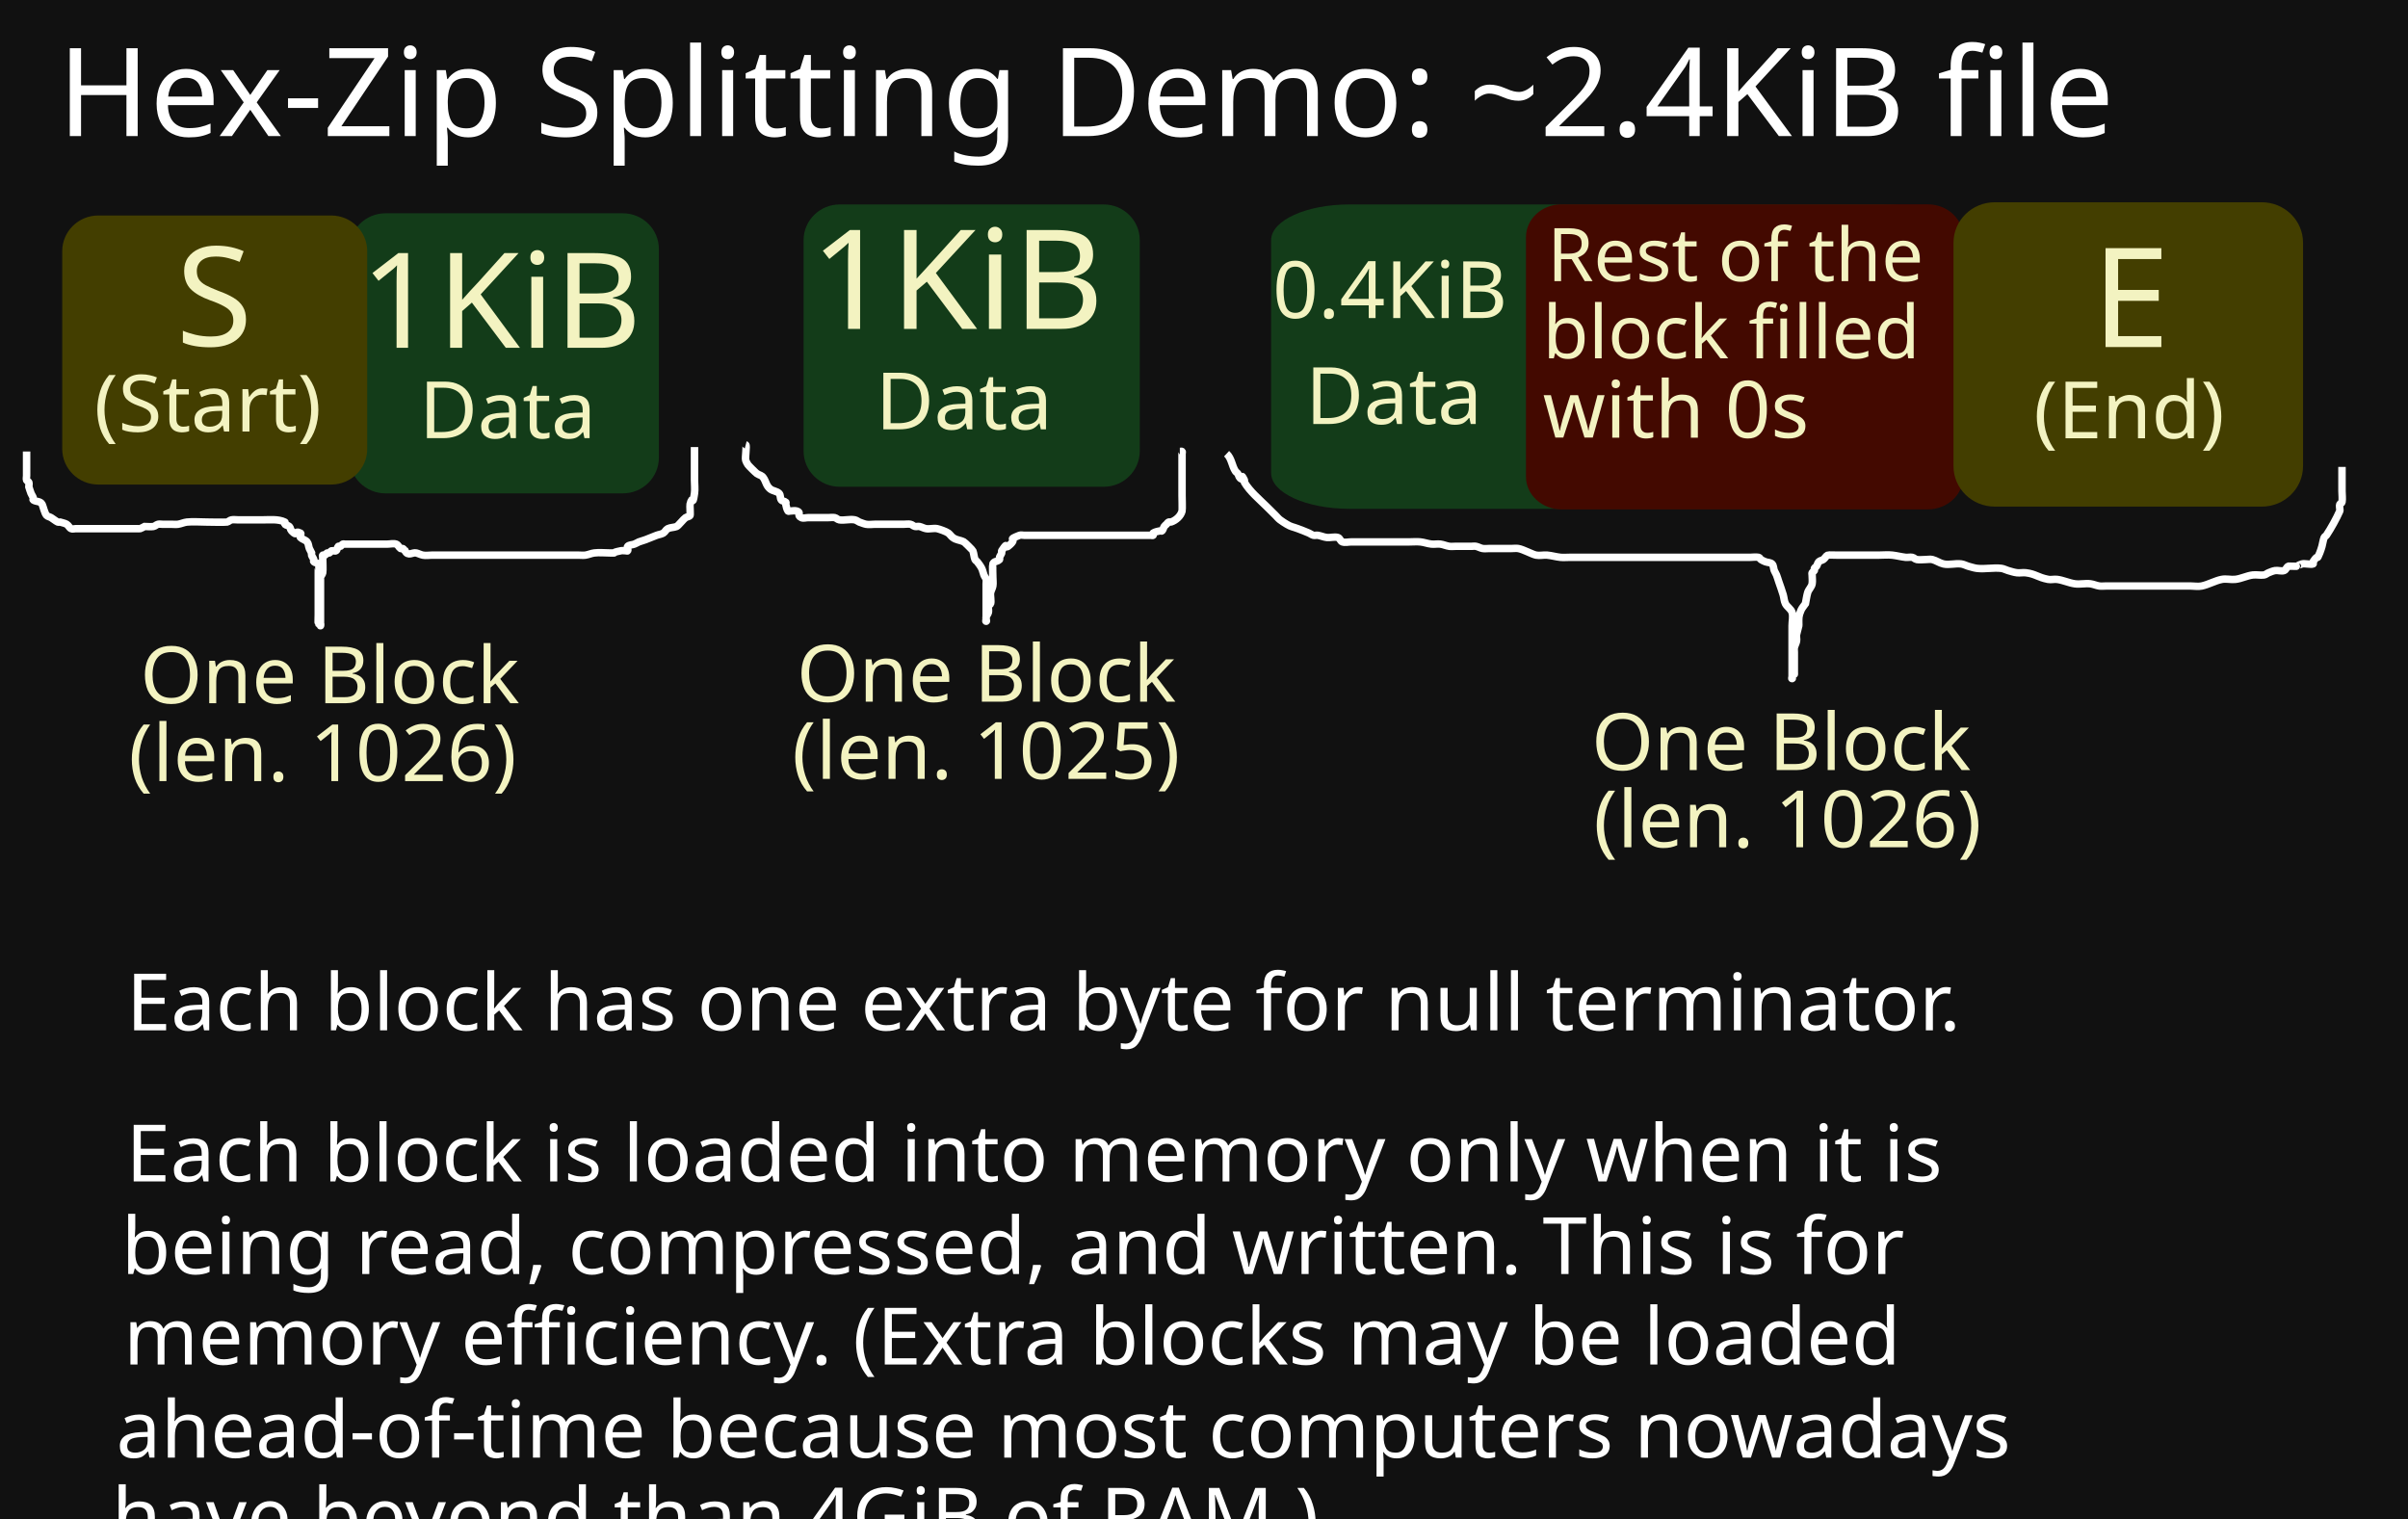
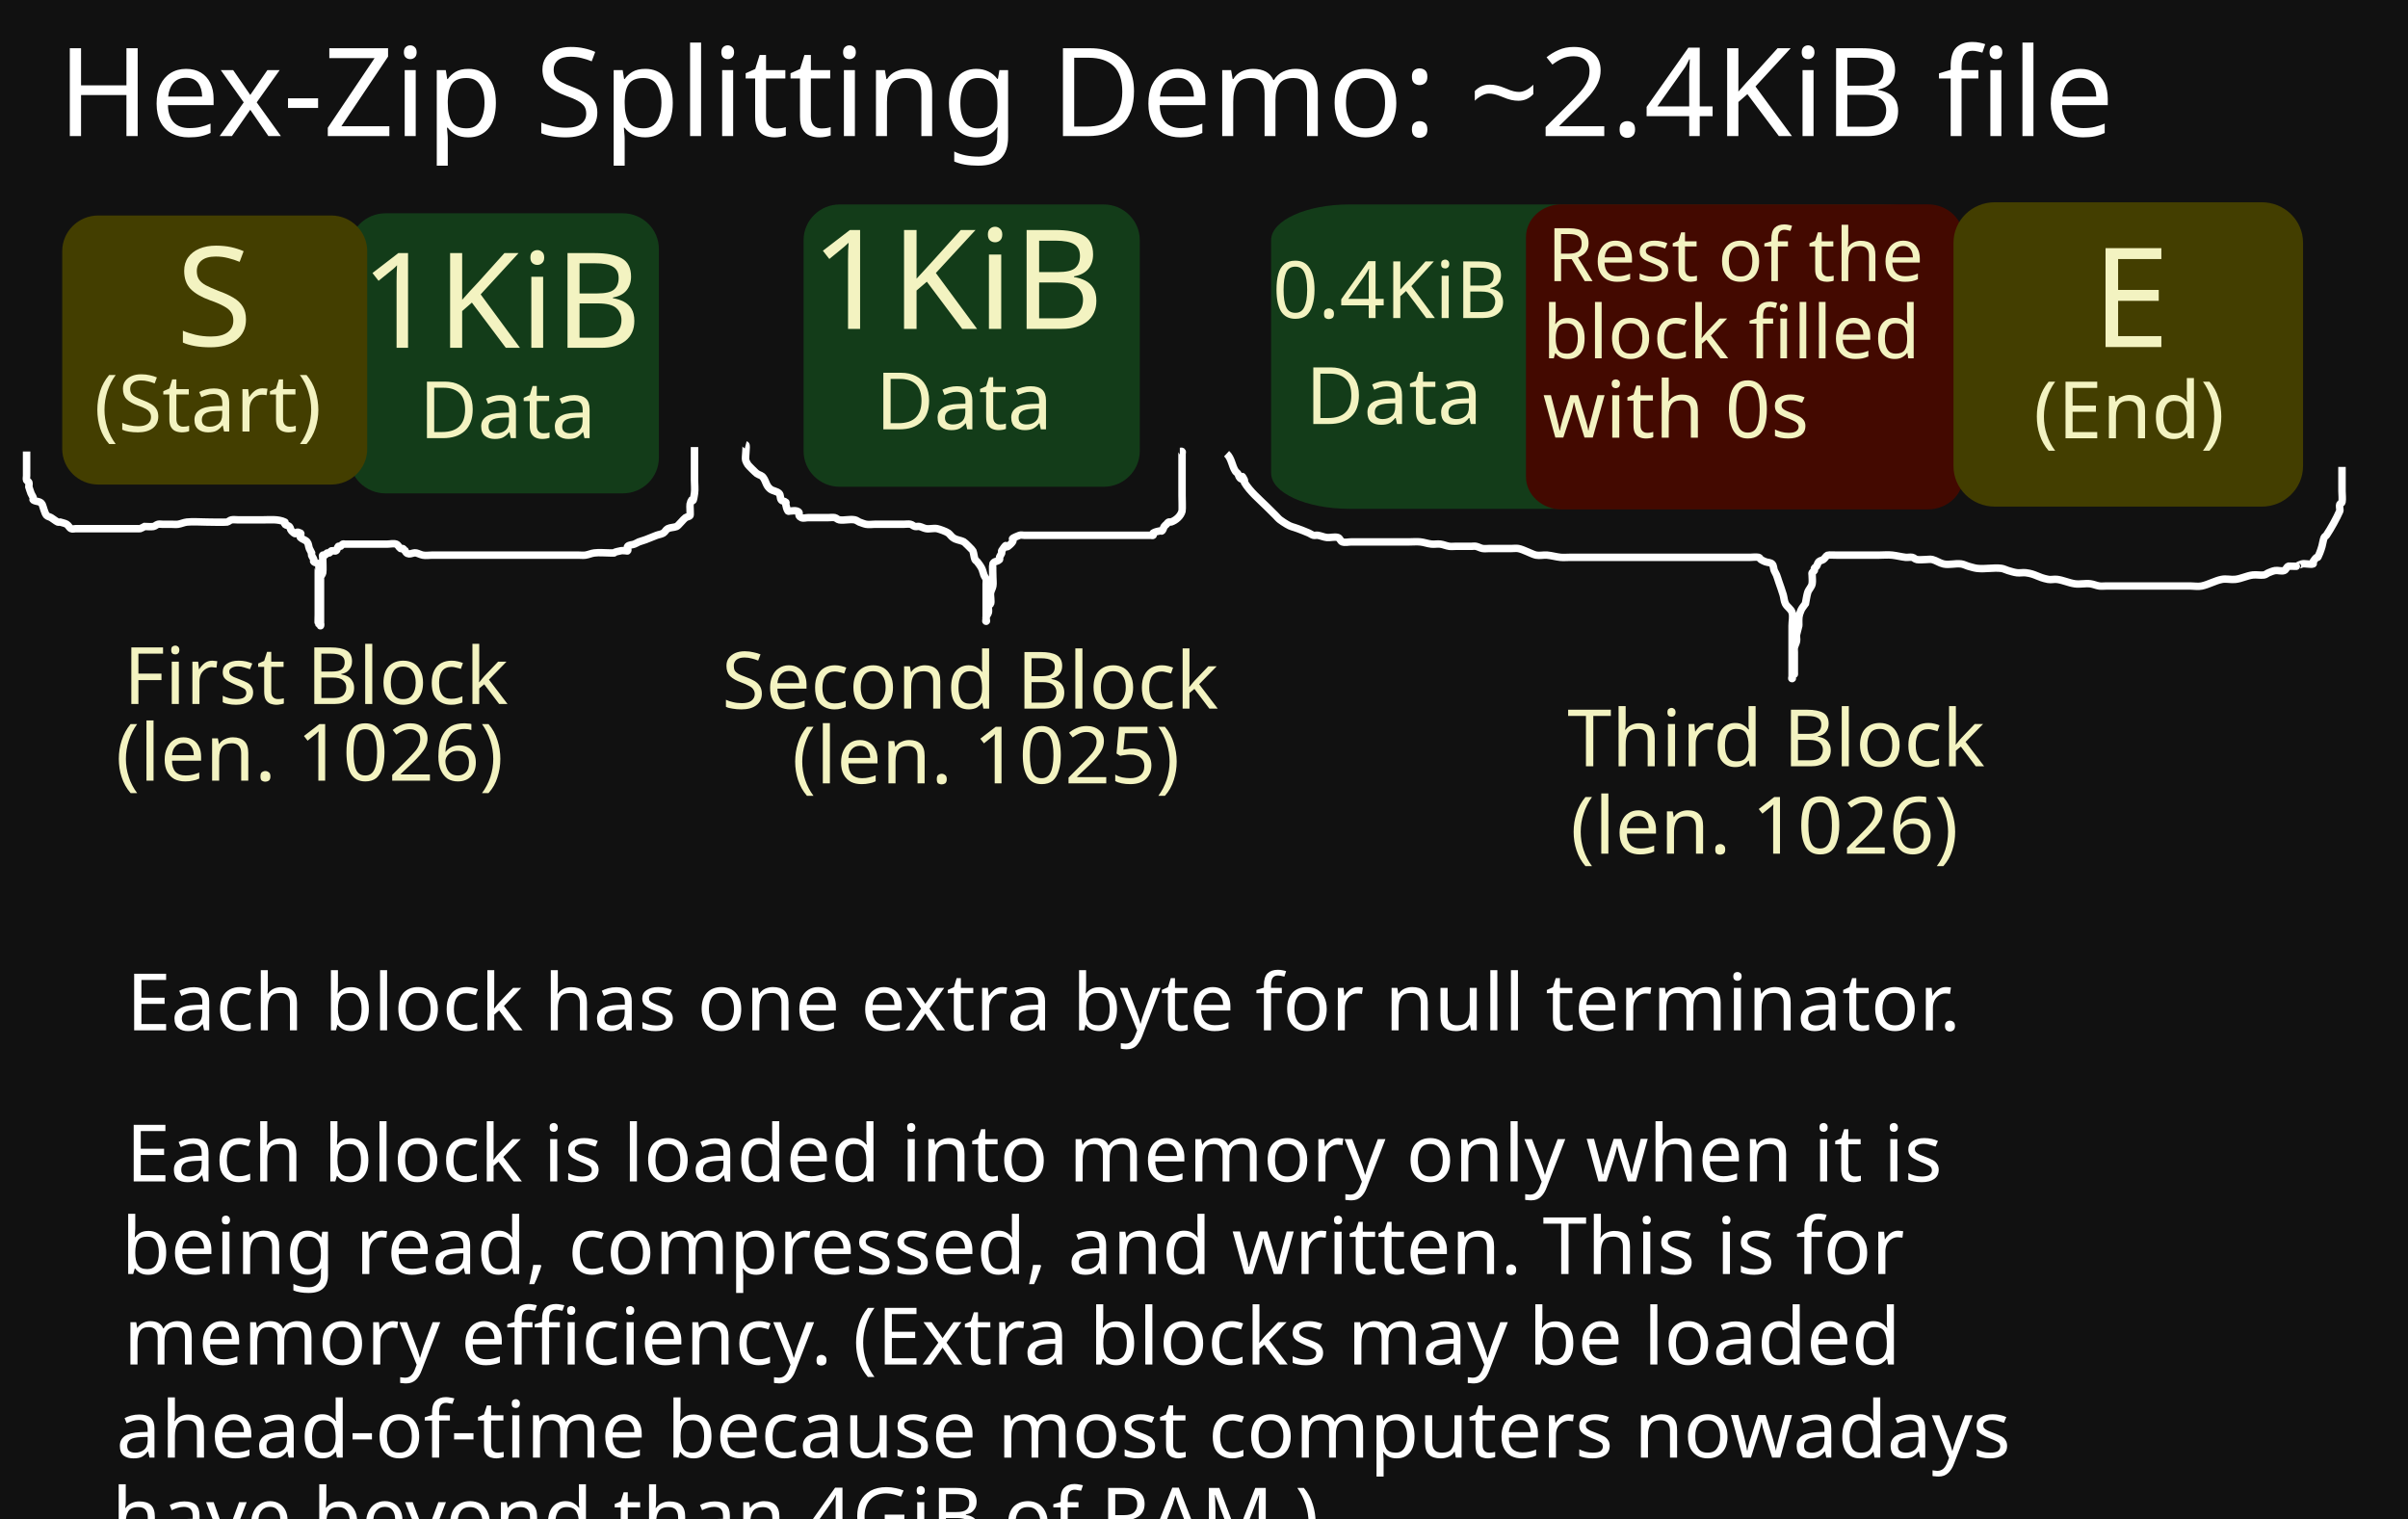
<svg xmlns="http://www.w3.org/2000/svg" xmlns:xlink="http://www.w3.org/1999/xlink" width="144.274mm" height="90.98mm" viewBox="0 0 144.274 90.98" version="1.1" id="svg5">
  <defs id="defs2">
    <linearGradient id="linearGradient944">
      <stop style="stop-color:black;stop-opacity:1;" offset="0" id="stop940" />
      <stop style="stop-color:black;stop-opacity:0;" offset="1" id="stop942" />
    </linearGradient>
    <linearGradient xlink:href="#linearGradient944" id="linearGradient946" x1="104.074" y1="8.477" x2="410.264" y2="8.477" gradientUnits="userSpaceOnUse" />
  </defs>
  <g id="layer1">
    <rect id="rect429" width="169.691" height="119.967" x="-12.964" y="-11.918" style="fill:#111111;fill-opacity:1;stroke-width:0.265" ry="4.495" />
    <text xml:space="preserve" style="font-size:16.589px;line-height:125%;font-family:sans-serif;-inkscape-font-specification:'sans-serif, Normal';letter-spacing:0px;word-spacing:0px;fill:#ffffff;fill-opacity:1;stroke:none;stroke-width:1px;stroke-linecap:butt;stroke-linejoin:miter;stroke-opacity:1;font-weight:normal;font-style:normal;font-stretch:normal;font-variant:normal;font-variant-ligatures:normal;font-variant-caps:normal;font-variant-numeric:normal;font-variant-east-asian:normal" x="102.263" y="13.377" id="text753" transform="matrix(0.4487052,0,0,0.4444877,-42.42494,2.207392)">
      <tspan x="102.263" y="13.377" id="tspan755" style="fill:white;fill-opacity:1;-inkscape-font-specification:'sans-serif, Normal';font-family:sans-serif;font-weight:normal;font-style:normal;font-stretch:normal;font-variant:normal;font-size:16.589px;font-variant-ligatures:normal;font-variant-caps:normal;font-variant-numeric:normal;font-variant-east-asian:normal">Hex-Zip Splitting Demo: ~2.4KiB file</tspan>
    </text>
    <rect style="fill:#133c19;fill-opacity:1;stroke:none;stroke-width:0.064;stroke-linecap:square;stroke-linejoin:round" id="rect1000" width="41.322" height="37.754" x="12.188" y="29.728" transform="matrix(0.4487052,0,0,0.4444877,15.46629,-0.4353314)" ry="4.817" />
    <rect style="fill:#133c19;fill-opacity:1;stroke:none;stroke-width:0.064;stroke-linecap:square;stroke-linejoin:round" id="rect1002" width="44.889" height="38.052" x="54.996" y="30.917" transform="matrix(0.4487052,0,0,0.4444877,23.46969,-1.492421)" ry="4.817" />
    <rect style="fill:#133c19;fill-opacity:1;stroke:none;stroke-width:0.064;stroke-linecap:square;stroke-linejoin:round" id="rect1004" width="42.511" height="41.024" x="104.939" y="27.052" transform="matrix(0.9727176,0,0,0.4444877,-25.91724,0.2253495)" ry="4.817" />
    <text xml:space="preserve" style="font-size:17.877px;line-height:125%;font-family:sans-serif;-inkscape-font-specification:'sans-serif, Normal';letter-spacing:0px;word-spacing:0px;fill:#f3f3c1;fill-opacity:1;stroke:none;stroke-width:1px;stroke-linecap:butt;stroke-linejoin:miter;stroke-opacity:1;font-weight:normal;font-style:normal;font-stretch:normal;font-variant:normal;font-variant-ligatures:normal;font-variant-caps:normal;font-variant-numeric:normal;font-variant-east-asian:normal" x="18.431" y="46.673" id="text1023" transform="matrix(0.4487052,0,0,0.4444877,13.33206,0.09321333)">
      <tspan id="tspan1021" x="18.431" y="46.673">1KiB</tspan>
    </text>
    <text xml:space="preserve" style="font-size:18.667px;line-height:125%;font-family:sans-serif;-inkscape-font-specification:'sans-serif, Normal';letter-spacing:0px;word-spacing:0px;fill:#f3f3c1;fill-opacity:1;stroke:none;stroke-width:1px;stroke-linecap:butt;stroke-linejoin:miter;stroke-opacity:1" x="18.431" y="46.673" id="text1023-3" transform="matrix(0.4487052,0,0,0.4444877,40.29029,-1.040937)">
      <tspan id="tspan1021-6" x="18.431" y="46.673">1KiB</tspan>
    </text>
    <text xml:space="preserve" style="font-size:8.336px;line-height:125%;font-family:sans-serif;-inkscape-font-specification:'sans-serif, Normal';letter-spacing:0px;word-spacing:0px;fill:#f3f3c1;fill-opacity:1;stroke:none;stroke-width:0.447px;stroke-linecap:butt;stroke-linejoin:miter;stroke-opacity:1" x="75.888" y="19.144" id="text1023-1" transform="scale(1.004733,0.9952893)">
      <tspan x="75.888" y="19.144" style="font-style:normal;font-variant:normal;font-weight:normal;font-stretch:normal;font-size:4.764px;font-family:sans-serif;-inkscape-font-specification:'sans-serif, Normal';font-variant-ligatures:normal;font-variant-caps:normal;font-variant-numeric:normal;font-variant-east-asian:normal;stroke-width:0.447px" id="tspan1746">0.4KiB</tspan>
    </text>
    <text xml:space="preserve" style="font-size:18.667px;line-height:125%;font-family:sans-serif;-inkscape-font-specification:'sans-serif, Normal';letter-spacing:0px;word-spacing:0px;fill:#f3f3c1;fill-opacity:1;stroke:none;stroke-width:1px;stroke-linecap:butt;stroke-linejoin:miter;stroke-opacity:1" x="18.431" y="46.673" id="text1023-1-42" transform="matrix(0.4487052,0,0,0.4444877,16.8485,5.506976)">
      <tspan x="18.431" y="46.673" style="font-style:normal;font-variant:normal;font-weight:normal;font-stretch:normal;font-size:10.667px;font-family:sans-serif;-inkscape-font-specification:'sans-serif, Normal';font-variant-ligatures:normal;font-variant-caps:normal;font-variant-numeric:normal;font-variant-east-asian:normal" id="tspan1140-6">Data</tspan>
    </text>
    <rect style="fill:#430900;fill-opacity:1;stroke:none;stroke-width:0.068;stroke-linecap:square;stroke-linejoin:round;stroke-dasharray:none;paint-order:stroke fill markers" id="rect1196" width="59.158" height="44.889" x="138.829" y="26.458" transform="matrix(0.4428242,0,0,0.40719,29.95118,1.468419)" ry="4.817" />
    <text xml:space="preserve" style="font-size:9.977px;line-height:125%;font-family:sans-serif;-inkscape-font-specification:'sans-serif, Normal';letter-spacing:0px;word-spacing:0px;fill:#f3f3c1;fill-opacity:1;stroke:none;stroke-width:1px;stroke-linecap:butt;stroke-linejoin:miter;stroke-opacity:1;font-weight:normal;font-style:normal;font-stretch:normal;font-variant:normal;font-variant-ligatures:normal;font-variant-caps:normal;font-variant-numeric:normal;font-variant-east-asian:normal" x="18.431" y="46.673" id="text1023-1-9" transform="matrix(0.4487052,0,0,0.4444877,84.42768,-3.90314)">
      <tspan x="18.431" y="46.673" style="font-style:normal;font-variant:normal;font-weight:normal;font-stretch:normal;font-size:9.977px;font-family:sans-serif;-inkscape-font-specification:'sans-serif, Normal';font-variant-ligatures:normal;font-variant-caps:normal;font-variant-numeric:normal;font-variant-east-asian:normal" id="tspan1269">Rest of the</tspan>
    </text>
    <text xml:space="preserve" style="font-size:9.977px;line-height:125%;font-family:sans-serif;-inkscape-font-specification:'sans-serif, Normal';letter-spacing:0px;word-spacing:0px;fill:#f3f3c1;fill-opacity:1;stroke:none;stroke-width:1px;stroke-linecap:butt;stroke-linejoin:miter;stroke-opacity:1;font-weight:normal;font-style:normal;font-stretch:normal;font-variant:normal;font-variant-ligatures:normal;font-variant-caps:normal;font-variant-numeric:normal;font-variant-east-asian:normal" x="18.431" y="46.673" id="text1023-1-8" transform="matrix(0.4487052,0,0,0.4444877,84.1609,0.7216264)">
      <tspan x="18.431" y="46.673" style="font-style:normal;font-variant:normal;font-weight:normal;font-stretch:normal;font-size:9.977px;font-family:sans-serif;-inkscape-font-specification:'sans-serif, Normal';font-variant-ligatures:normal;font-variant-caps:normal;font-variant-numeric:normal;font-variant-east-asian:normal" id="tspan1140-1">block filled</tspan>
    </text>
    <text xml:space="preserve" style="font-size:18.667px;line-height:125%;font-family:sans-serif;-inkscape-font-specification:'sans-serif, Normal';letter-spacing:0px;word-spacing:0px;fill:#f3f3c1;fill-opacity:1;stroke:none;stroke-width:1px;stroke-linecap:butt;stroke-linejoin:miter;stroke-opacity:1" x="18.431" y="46.673" id="text1023-1-4" transform="matrix(0.4487052,0,0,0.4444877,84.1609,5.478529)">
      <tspan x="18.431" y="46.673" style="font-style:normal;font-variant:normal;font-weight:normal;font-stretch:normal;font-size:10.667px;font-family:sans-serif;-inkscape-font-specification:'sans-serif, Normal';font-variant-ligatures:normal;font-variant-caps:normal;font-variant-numeric:normal;font-variant-east-asian:normal" id="tspan1140-13">with 0s</tspan>
    </text>
    <rect style="fill:#433e00;fill-opacity:1;stroke:none;stroke-width:0.064;stroke-linecap:square;stroke-linejoin:round;stroke-dasharray:none;paint-order:stroke fill markers" id="rect1387" width="40.727" height="36.268" x="9.81" y="32.106" transform="matrix(0.4487052,0,0,0.4444877,-0.6738892,-1.360285)" ry="4.817" />
    <rect style="fill:#433e00;fill-opacity:1;stroke:none;stroke-width:0.064;stroke-linecap:square;stroke-linejoin:round;stroke-dasharray:none;paint-order:stroke fill markers" id="rect1387-9" width="40.727" height="36.268" x="9.81" y="32.106" transform="matrix(0.5142096,0,0,0.5027812,111.9983,-4.024669)" ry="4.817" />
    <text xml:space="preserve" style="font-size:18.667px;line-height:125%;font-family:sans-serif;-inkscape-font-specification:'sans-serif, Normal';letter-spacing:0px;word-spacing:0px;fill:none;stroke:black;stroke-width:1px;stroke-linecap:butt;stroke-linejoin:miter;stroke-opacity:1" x="24.971" y="42.808" id="text1569" transform="scale(0.2645833)">
      <tspan id="tspan1567" x="24.971" y="42.808" />
    </text>
    <text xml:space="preserve" style="font-size:18.667px;line-height:125%;font-family:sans-serif;-inkscape-font-specification:'sans-serif, Normal';letter-spacing:0px;word-spacing:0px;fill:#f3f3c1;fill-opacity:1;stroke:none;stroke-width:1px;stroke-linecap:butt;stroke-linejoin:miter;stroke-opacity:1" x="18.431" y="46.673" id="text1023-3-5" transform="matrix(0.4487052,0,0,0.4444877,2.260791,-0.02056683)">
      <tspan id="tspan1021-6-0" x="18.431" y="46.673">S</tspan>
    </text>
    <text xml:space="preserve" style="font-size:18.667px;line-height:125%;font-family:sans-serif;-inkscape-font-specification:'sans-serif, Normal';letter-spacing:0px;word-spacing:0px;fill:#f3f3c1;fill-opacity:1;stroke:none;stroke-width:1px;stroke-linecap:butt;stroke-linejoin:miter;stroke-opacity:1" x="18.431" y="46.673" id="text1023-1-6" transform="matrix(0.4487052,0,0,0.4444877,-2.626431,5.110568)">
      <tspan x="18.431" y="46.673" style="font-style:normal;font-variant:normal;font-weight:normal;font-stretch:normal;font-size:10.667px;font-family:sans-serif;-inkscape-font-specification:'sans-serif, Normal';font-variant-ligatures:normal;font-variant-caps:normal;font-variant-numeric:normal;font-variant-east-asian:normal" id="tspan1140-0">(Start)</tspan>
    </text>
-     <text xml:space="preserve" style="font-size:18.667px;line-height:125%;font-family:sans-serif;-inkscape-font-specification:'sans-serif, Normal';letter-spacing:0px;word-spacing:0px;fill:#f3f3c1;fill-opacity:1;stroke:none;stroke-width:1px;stroke-linecap:butt;stroke-linejoin:miter;stroke-opacity:1" x="18.431" y="46.673" id="text1023-1-6-9" transform="matrix(0.4487052,0,0,0.4444877,0.1209625,21.38754)">
-       <tspan x="18.431" y="46.673" style="font-style:normal;font-variant:normal;font-weight:normal;font-stretch:normal;font-size:10.667px;font-family:sans-serif;-inkscape-font-specification:'sans-serif, Normal';font-variant-ligatures:normal;font-variant-caps:normal;font-variant-numeric:normal;font-variant-east-asian:normal" id="tspan2875">One Block</tspan>
+     <text xml:space="preserve" style="font-size:8.336px;line-height:125%;font-family:sans-serif;-inkscape-font-specification:'sans-serif, Normal';letter-spacing:0px;word-spacing:0px;fill:#f3f3c1;fill-opacity:1;stroke:none;stroke-width:0.447px;stroke-linecap:butt;stroke-linejoin:miter;stroke-opacity:1" x="7.365" y="42.379" id="text1023-1-6-9" transform="scale(1.004733,0.9952893)">
+       <tspan x="7.365" y="42.379" style="font-style:normal;font-variant:normal;font-weight:normal;font-stretch:normal;font-size:4.764px;font-family:sans-serif;-inkscape-font-specification:'sans-serif, Normal';font-variant-ligatures:normal;font-variant-caps:normal;font-variant-numeric:normal;font-variant-east-asian:normal;stroke-width:0.447px" id="tspan2875">First Block</tspan>
    </text>
-     <text xml:space="preserve" style="font-size:18.667px;line-height:125%;font-family:sans-serif;-inkscape-font-specification:'sans-serif, Normal';letter-spacing:0px;word-spacing:0px;fill:#f3f3c1;fill-opacity:1;stroke:none;stroke-width:1px;stroke-linecap:butt;stroke-linejoin:miter;stroke-opacity:1" x="18.431" y="46.673" id="text1023-1-6-9-1" transform="matrix(0.4487052,0,0,0.4444877,39.45635,21.29519)">
-       <tspan x="18.431" y="46.673" style="font-style:normal;font-variant:normal;font-weight:normal;font-stretch:normal;font-size:10.667px;font-family:sans-serif;-inkscape-font-specification:'sans-serif, Normal';font-variant-ligatures:normal;font-variant-caps:normal;font-variant-numeric:normal;font-variant-east-asian:normal" id="tspan2875-4">One Block</tspan>
+     <text xml:space="preserve" style="font-size:8.336px;line-height:125%;font-family:sans-serif;-inkscape-font-specification:'sans-serif, Normal';letter-spacing:0px;word-spacing:0px;fill:#f3f3c1;fill-opacity:1;stroke:none;stroke-width:0.447px;stroke-linecap:butt;stroke-linejoin:miter;stroke-opacity:1" x="43.04" y="42.657" id="text1023-1-6-9-1" transform="scale(1.004733,0.9952893)">
+       <tspan x="43.04" y="42.657" style="font-style:normal;font-variant:normal;font-weight:normal;font-stretch:normal;font-size:4.764px;font-family:sans-serif;-inkscape-font-specification:'sans-serif, Normal';font-variant-ligatures:normal;font-variant-caps:normal;font-variant-numeric:normal;font-variant-east-asian:normal;stroke-width:0.447px" id="tspan2875-4">Second Block</tspan>
    </text>
-     <text xml:space="preserve" style="font-size:18.667px;line-height:125%;font-family:sans-serif;-inkscape-font-specification:'sans-serif, Normal';letter-spacing:0px;word-spacing:0px;fill:#f3f3c1;fill-opacity:1;stroke:none;stroke-width:1px;stroke-linecap:butt;stroke-linejoin:miter;stroke-opacity:1" x="18.431" y="46.673" id="text1023-1-6-9-4" transform="matrix(0.4487052,0,0,0.4444877,87.07656,25.39141)">
-       <tspan x="18.431" y="46.673" style="font-style:normal;font-variant:normal;font-weight:normal;font-stretch:normal;font-size:10.667px;font-family:sans-serif;-inkscape-font-specification:'sans-serif, Normal';font-variant-ligatures:normal;font-variant-caps:normal;font-variant-numeric:normal;font-variant-east-asian:normal" id="tspan2875-9">One Block</tspan>
+     <text xml:space="preserve" style="font-size:8.336px;line-height:125%;font-family:sans-serif;-inkscape-font-specification:'sans-serif, Normal';letter-spacing:0px;word-spacing:0px;fill:#f3f3c1;fill-opacity:1;stroke:none;stroke-width:0.447px;stroke-linecap:butt;stroke-linejoin:miter;stroke-opacity:1" x="93.465" y="46.129" id="text1023-1-6-9-4" transform="scale(1.004733,0.9952893)">
+       <tspan x="93.465" y="46.129" style="font-style:normal;font-variant:normal;font-weight:normal;font-stretch:normal;font-size:4.764px;font-family:sans-serif;-inkscape-font-specification:'sans-serif, Normal';font-variant-ligatures:normal;font-variant-caps:normal;font-variant-numeric:normal;font-variant-east-asian:normal;stroke-width:0.447px" id="tspan2875-9">Third Block</tspan>
    </text>
    <text xml:space="preserve" style="font-size:8.336px;line-height:125%;font-family:sans-serif;-inkscape-font-specification:'sans-serif, Normal';letter-spacing:0px;word-spacing:0px;fill:#f3f3c1;fill-opacity:1;stroke:none;stroke-width:0.447px;stroke-linecap:butt;stroke-linejoin:miter;stroke-opacity:1" x="124.745" y="20.893" id="text1023-3-5-5" transform="scale(1.004733,0.9952893)">
      <tspan id="tspan1021-6-0-1" x="124.745" y="20.893" style="stroke-width:0.447px">E</tspan>
    </text>
    <text xml:space="preserve" style="font-size:8.336px;line-height:125%;font-family:sans-serif;-inkscape-font-specification:'sans-serif, Normal';letter-spacing:0px;word-spacing:0px;fill:#f3f3c1;fill-opacity:1;stroke:none;stroke-width:0.447px;stroke-linecap:butt;stroke-linejoin:miter;stroke-opacity:1" x="121.273" y="26.383" id="text1023-1-6-3" transform="scale(1.004733,0.9952893)">
      <tspan x="121.273" y="26.383" style="font-style:normal;font-variant:normal;font-weight:normal;font-stretch:normal;font-size:4.764px;font-family:sans-serif;-inkscape-font-specification:'sans-serif, Normal';font-variant-ligatures:normal;font-variant-caps:normal;font-variant-numeric:normal;font-variant-east-asian:normal;stroke-width:0.447px" id="tspan1140-0-5">(End)</tspan>
    </text>
    <text xml:space="preserve" style="font-size:18.667px;line-height:125%;font-family:sans-serif;-inkscape-font-specification:'sans-serif, Normal';letter-spacing:0px;word-spacing:0px;fill:#f3f3c1;fill-opacity:1;stroke:none;stroke-width:1px;stroke-linecap:butt;stroke-linejoin:miter;stroke-opacity:1" x="18.431" y="46.673" id="text1023-1-2" transform="matrix(0.4487052,0,0,0.4444877,44.19344,4.978431)">
      <tspan x="18.431" y="46.673" style="font-style:normal;font-variant:normal;font-weight:normal;font-stretch:normal;font-size:10.667px;font-family:sans-serif;-inkscape-font-specification:'sans-serif, Normal';font-variant-ligatures:normal;font-variant-caps:normal;font-variant-numeric:normal;font-variant-east-asian:normal" id="tspan1140-4">Data</tspan>
    </text>
    <text xml:space="preserve" style="font-size:8.336px;line-height:125%;font-family:sans-serif;-inkscape-font-specification:'sans-serif, Normal';letter-spacing:0px;word-spacing:0px;fill:#f3f3c1;fill-opacity:1;stroke:none;stroke-width:0.447px;stroke-linecap:butt;stroke-linejoin:miter;stroke-opacity:1" x="77.846" y="25.521" id="text1023-1-0" transform="scale(1.004733,0.9952893)">
      <tspan x="77.846" y="25.521" style="font-style:normal;font-variant:normal;font-weight:normal;font-stretch:normal;font-size:4.764px;font-family:sans-serif;-inkscape-font-specification:'sans-serif, Normal';font-variant-ligatures:normal;font-variant-caps:normal;font-variant-numeric:normal;font-variant-east-asian:normal;stroke-width:0.447px" id="tspan1140">Data</tspan>
    </text>
    <path style="fill:none;stroke:white;stroke-width:1px;stroke-linecap:butt;stroke-linejoin:miter;stroke-opacity:1" d="m 2.675,61.834 c 9e-16,1.09 0,2.18 0,3.27 c 0,0.198 -0.063,0.407 0,0.595 c 0.044,0.133 0.253,0.164 0.297,0.297 c 0.063,0.188 0,0.396 0,0.595 c 0.099,0.297 0.181,0.601 0.297,0.892 c 0.082,0.206 0.227,0.384 0.297,0.595 c 0.031,0.094 -0.082,0.242 0,0.297 c 0.411,0.274 0.945,0.106 1.189,0.595 c 0.116,0.232 0.335,1.227 0.595,1.486 c 0.157,0.157 0.405,0.183 0.595,0.297 c 0.306,0.184 0.572,0.435 0.892,0.595 c 0.089,0.044 0.198,0 0.297,0 c 0.297,0.099 0.623,0.136 0.892,0.297 c 0.24,0.144 0.344,0.469 0.595,0.595 c 0.177,0.089 0.396,0 0.595,0 c 0.793,0 1.585,0 2.378,0 c 1.387,0 2.775,0 4.162,0 c 0.595,0 1.189,0 1.784,0 c 0.099,0 0.203,0.031 0.297,0 c 0.21,-0.07 0.396,-0.198 0.595,-0.297 c 0.396,0 0.798,0.065 1.189,0 c 0.219,-0.036 0.38,-0.244 0.595,-0.297 c 0.192,-0.048 0.396,0 0.595,0 c 0.396,0 0.793,0 1.189,0 c 0.297,0 0.598,0.042 0.892,0 c 0.404,-0.058 0.783,-0.252 1.189,-0.297 c 0.777,-0.086 1.845,0 2.675,0 c 0.202,0 2.426,0.05 2.675,0 c 0.217,-0.043 0.377,-0.254 0.595,-0.297 c 0.292,-0.058 0.595,0 0.892,0 c 0.297,0 0.595,0 0.892,0 c 0.793,0 1.585,0 2.378,0 c 0.944,0 2.1,-0.139 2.973,0.297 c 0.089,0.044 -0.07,0.227 0,0.297 c 0.157,0.157 0.438,0.141 0.595,0.297 c 0.157,0.157 0.141,0.438 0.297,0.595 c 0.912,0.912 0.247,-0.174 1.189,0.297 c 0.177,0.089 -0.14,0.454 0,0.595 c 0.253,0.253 0.669,0.316 0.892,0.595 c 0.196,0.245 0.181,0.601 0.297,0.892 c 0.099,0.198 0.198,0.396 0.297,0.595 c 0,0.099 -0.031,0.203 0,0.297 c 0.07,0.21 0.227,0.384 0.297,0.595 c 0.031,0.094 -0.07,0.227 0,0.297 c 0.157,0.157 0.472,0.113 0.595,0.297 c 0.02,0.03 0,1.02 0,1.189 c 0,1.09 0,2.18 0,3.27 c 0,0.793 0,1.585 0,2.378 c 0,0.186 -0.037,1.152 0,1.189 c 0.07,0.07 0.227,-0.07 0.297,0 c 0.07,0.07 0,0.396 0,0.297 c 0,-1.486 0,-2.973 0,-4.459 c 0,-0.595 0,-1.189 0,-1.784 c 0,-0.099 -0.031,-0.203 0,-0.297 c 0.07,-0.21 0.254,-0.377 0.297,-0.595 c 0.064,-0.32 0,-1.612 0,-2.081 c 0,-0.099 -0.07,-0.227 0,-0.297 c 0.07,-0.07 0.209,0.044 0.297,0 c 0.125,-0.063 0.172,-0.235 0.297,-0.297 c 0.089,-0.044 0.209,0.044 0.297,0 c 0.125,-0.063 0.164,-0.253 0.297,-0.297 c 0.188,-0.063 0.43,0.11 0.595,0 c 0.184,-0.123 0.141,-0.438 0.297,-0.595 c 0.07,-0.07 0.209,0.044 0.297,0 c 0.125,-0.063 0.172,-0.235 0.297,-0.297 c 0.089,-0.044 0.198,0 0.297,0 c 0.099,0 0.198,0 0.297,0 c 0.793,0 1.585,0 2.378,0 c 0.991,0 1.982,0 2.973,0 c 0.396,0 0.813,-0.125 1.189,0 c 0.266,0.089 0.361,0.439 0.595,0.595 c 0.082,0.055 0.209,-0.044 0.297,0 c 0.125,0.063 0.167,0.245 0.297,0.297 c 0.396,0.827 0.996,0.175 1.486,0.297 c 0.304,0.076 0.585,0.236 0.892,0.297 c 0.389,0.078 0.793,0 1.189,0 c 1.09,0 2.18,0 3.27,0 c 2.973,0 5.946,0 8.918,0 c 1.685,0 3.369,0 5.054,0 c 0.793,0 1.585,0 2.378,0 c 0.297,0 0.598,0.042 0.892,0 c 0.404,-0.058 0.784,-0.247 1.189,-0.297 c 0.688,-0.086 1.387,0 2.081,0 c 1.363,0 -0.313,0.063 1.486,-0.297 c 0.194,-0.039 0.396,0 0.595,0 c 0.099,0 0.253,0.089 0.297,0 c 0.089,-0.177 -0.14,-0.454 0,-0.595 c 0.222,-0.222 0.601,-0.181 0.892,-0.297 c 0.206,-0.082 0.396,-0.198 0.595,-0.297 c 0.297,-0.099 0.598,-0.187 0.892,-0.297 c 0.5,-0.187 0.987,-0.407 1.486,-0.595 c 0.293,-0.11 0.623,-0.136 0.892,-0.297 c 0.24,-0.144 0.344,-0.469 0.595,-0.595 c 0.365,-0.183 0.81,-0.146 1.189,-0.297 c 0.197,-0.079 0.927,-1.014 1.189,-1.189 c 0.184,-0.123 0.472,-0.113 0.595,-0.297 c 0.059,-0.088 -0.037,-1.339 0,-1.486 c 0.383,-1.531 0.305,0.543 0.595,-1.486 c 0.084,-0.589 0,-1.189 0,-1.784 c 0,-1.486 0,-2.973 0,-4.459" id="path2846" transform="matrix(0.4487052,0,0,0.4444877,0.3932304,-0.4353314)" />
    <path style="fill:none;stroke:white;stroke-width:1px;stroke-linecap:butt;stroke-linejoin:miter;stroke-opacity:1" d="m 98.696,60.942 c 0.182,0.047 -0.109,1.754 0,2.081 c 0.07,0.21 0.174,0.41 0.297,0.595 c 0.097,0.145 1.044,1.092 1.189,1.189 c 0.433,0.289 0.619,0.186 0.892,0.595 c 0.355,0.532 0.339,1.026 0.892,1.486 c 0.34,0.284 0.876,0.281 1.189,0.595 c 0.222,0.222 0.109,0.641 0.297,0.892 c 0.133,0.177 0.438,0.141 0.595,0.297 c 0.07,0.07 -0.024,0.201 0,0.297 c 0.076,0.304 0.123,0.631 0.297,0.892 c 0.055,0.082 0.198,0 0.297,0 c 0.297,0 0.61,-0.094 0.892,0 c 0.687,0.229 -0.134,0.528 0.595,0.892 c 0.266,0.133 0.595,0 0.892,0 c 0.892,0 1.784,0 2.675,0 c 0.297,0 0.6,-0.058 0.892,0 c 0.217,0.043 0.376,0.261 0.595,0.297 c 0.684,0.114 1.401,-0.136 2.081,0 c 0.217,0.043 0.396,0.198 0.595,0.297 c 0.297,0.099 0.585,0.236 0.892,0.297 c 0.389,0.078 0.793,0 1.189,0 c 0.892,0 1.784,0 2.675,0 c 0.396,0 0.793,0 1.189,0 c 0.297,0 0.6,-0.058 0.892,0 c 0.217,0.043 0.38,0.244 0.595,0.297 c 0.192,0.048 0.4,-0.039 0.595,0 c 0.307,0.061 0.583,0.246 0.892,0.297 c 0.489,0.081 1.001,-0.097 1.486,0 c 0.273,0.055 1.198,0.378 1.486,0.595 c 0.224,0.168 0.37,0.426 0.595,0.595 c 0.52,0.39 0.887,0.295 1.486,0.595 c 0.123,0.062 1.149,1.089 1.189,1.189 c 0.152,0.379 0.146,0.81 0.297,1.189 c 0.052,0.13 0.213,0.185 0.297,0.297 c 0.214,0.286 0.435,0.572 0.595,0.892 c 0.14,0.28 0.181,0.601 0.297,0.892 c 0.082,0.206 0.244,0.38 0.297,0.595 c 0.048,0.192 0,0.396 0,0.595 c 0,0.595 0,1.189 0,1.784 c 0,0.694 0,1.387 0,2.081 c 0,0.297 0,0.595 0,0.892 c 0,0.099 -0.099,0.297 0,0.297 c 0.124,0 -0.078,-0.362 0,-0.595 c 0.07,-0.21 0.244,-0.38 0.297,-0.595 c 0.048,-0.192 0,-0.396 0,-0.595 c 0,-0.099 -0.044,-0.209 0,-0.297 c 0.063,-0.125 0.253,-0.164 0.297,-0.297 c 0.112,-0.336 -0.073,-1.12 0,-1.486 c 0.061,-0.307 0.246,-0.583 0.297,-0.892 c 0.065,-0.391 0,-0.793 0,-1.189 c 0,-0.069 -0.053,-1.677 0,-1.784 c 0.228,-0.455 0.53,-0.232 0.892,-0.595 c 0.07,-0.07 -0.031,-0.203 0,-0.297 c 0.07,-0.21 0.227,-0.384 0.297,-0.595 c 0.031,-0.094 -0.055,-0.215 0,-0.297 c 1.069,-1.604 0.093,0.205 1.189,-0.892 c 0.922,-0.922 -0.637,-0.459 1.189,-1.189 c 0.184,-0.074 0.396,0 0.595,0 c 0.396,0 0.793,0 1.189,0 c 1.387,0 2.775,0 4.162,0 c 2.973,0 5.946,0 8.918,0 c 0.892,0 1.784,0 2.675,0 c 0.099,0 0.227,0.07 0.297,0 c 0.07,-0.07 -0.082,-0.242 0,-0.297 c 0.261,-0.174 0.588,-0.221 0.892,-0.297 c 0.096,-0.024 0.227,0.07 0.297,0 c 0.157,-0.157 0.174,-0.41 0.297,-0.595 c 0.078,-0.117 0.198,-0.198 0.297,-0.297 c 0.099,-0.099 0.172,-0.235 0.297,-0.297 c 0.089,-0.044 0.203,0.031 0.297,0 c 0.655,-0.218 1.313,-0.794 1.486,-1.486 c 0.05,-0.201 0,-1.89 0,-2.081 c 0,-1.585 0,-3.171 0,-4.756 c 0,-0.297 0,-0.595 0,-0.892 c 0,-0.099 0.07,-0.227 0,-0.297 c -0.07,-0.07 -0.198,0 -0.297,0" id="path2879" transform="matrix(0.4487052,0,0,0.4444877,0.3932304,-0.4353314)" />
    <path style="fill:none;stroke:white;stroke-width:1px;stroke-linecap:butt;stroke-linejoin:miter;stroke-opacity:1" d="m 162.908,62.131 c 0.682,0.627 0.697,1.641 1.189,2.378 c 0.078,0.117 0.22,0.181 0.297,0.297 c 0.123,0.184 0.141,0.438 0.297,0.595 c 0.615,0.615 -0.024,-0.94 0.595,0.297 c 0.044,0.089 -0.051,0.212 0,0.297 c 0.753,1.255 1.949,2.246 2.973,3.27 c 0.396,0.396 0.793,0.793 1.189,1.189 c 0.198,0.198 0.37,0.426 0.595,0.595 c 0.286,0.214 0.585,0.411 0.892,0.595 c 0.63,0.378 0.73,0.311 1.486,0.595 c 0.5,0.187 0.996,0.384 1.486,0.595 c 0.204,0.087 0.38,0.244 0.595,0.297 c 0.192,0.048 0.399,-0.033 0.595,0 c 0.403,0.067 0.783,0.252 1.189,0.297 c 0.492,0.055 1.01,-0.136 1.486,0 c 0.269,0.077 0.329,0.506 0.595,0.595 c 0.376,0.125 0.793,0 1.189,0 c 0.595,0 1.189,0 1.784,0 c 1.585,0 3.171,0 4.756,0 c 0.396,0 0.793,0 1.189,0 c 0.495,0 0.993,-0.049 1.486,0 c 0.503,0.05 0.984,0.241 1.486,0.297 c 0.394,0.044 0.796,-0.049 1.189,0 c 0.405,0.051 0.785,0.239 1.189,0.297 c 0.294,0.042 0.595,0 0.892,0 c 0.694,0 1.387,0 2.081,0 c 0.198,0 0.4,-0.039 0.595,0 c 0.307,0.061 0.583,0.246 0.892,0.297 c 0.293,0.049 0.595,0 0.892,0 c 0.991,0 1.982,0 2.973,0 c 0.297,0 0.599,-0.049 0.892,0 c 0.67,0.112 1.841,0.784 2.378,0.892 c 0.486,0.097 0.993,-0.045 1.486,0 c 0.6,0.055 1.184,0.237 1.784,0.297 c 0.394,0.039 0.793,0 1.189,0 c 1.09,0 2.18,0 3.27,0 c 4.856,0 9.711,0 14.567,0 c 1.288,0 2.576,0 3.865,0 c 0.793,0 1.585,0 2.378,0 c 0.396,0 0.8,-0.078 1.189,0 c 0.137,0.027 0.181,0.22 0.297,0.297 c 0.184,0.123 0.389,0.215 0.595,0.297 c 0.291,0.116 0.67,0.076 0.892,0.297 c 0.222,0.222 0.181,0.601 0.297,0.892 c 0.082,0.206 0.215,0.389 0.297,0.595 c 0.116,0.291 0.198,0.595 0.297,0.892 c 0.198,0.595 0.422,1.181 0.595,1.784 c 0.112,0.393 0.115,0.824 0.297,1.189 c 0.222,0.443 0.749,0.715 0.892,1.189 c 0.171,0.569 0,1.189 0,1.784 c 0,0.694 0,1.387 0,2.081 c 0,1.189 0,2.378 0,3.567 c 0,0.396 0,0.793 0,1.189 c 0,0.099 -0.099,0.297 0,0.297 c 0.099,0 -0.044,-0.209 0,-0.297 c 0.367,-0.735 0.297,0.103 0.297,-0.595 c 0,-0.892 0,-1.784 0,-2.675 c 0,-0.198 -0.039,-0.4 0,-0.595 c 0.061,-0.307 0.236,-0.585 0.297,-0.892 c 0.057,-0.286 -0.057,-0.606 0,-0.892 c 0.08,-0.401 0.217,-0.788 0.297,-1.189 c 0.019,-0.097 0,-0.198 0,-0.297 c 0,-0.724 -0.048,-0.978 0.297,-1.784 c 0.141,-0.328 0.396,-0.595 0.595,-0.892 c 0.099,-0.495 0.158,-1.001 0.297,-1.486 c 0.122,-0.426 0.522,-0.752 0.595,-1.189 c 0.065,-0.391 0,-0.793 0,-1.189 c 0,-0.099 -0.044,-0.209 0,-0.297 c 0.063,-0.125 0.235,-0.172 0.297,-0.297 c 0.044,-0.089 -0.044,-0.209 0,-0.297 c 0.063,-0.125 0.22,-0.181 0.297,-0.297 c 0.123,-0.184 0.141,-0.438 0.297,-0.595 c 0.157,-0.157 0.41,-0.174 0.595,-0.297 c 0.233,-0.155 0.344,-0.469 0.595,-0.595 c 0.067,-0.033 1.118,0 1.189,0 c 0.793,0 1.585,0 2.378,0 c 1.09,0 2.18,0 3.27,0 c 0.595,0 1.193,-0.066 1.784,0 c 0.599,0.067 1.185,0.231 1.784,0.297 c 0.295,0.033 0.6,-0.058 0.892,0 c 0.217,0.043 0.376,0.261 0.595,0.297 c 0.391,0.065 0.793,0 1.189,0 c 0.297,0 0.603,-0.072 0.892,0 c 0.518,0.129 0.965,0.479 1.486,0.595 c 0.774,0.172 1.593,-0.112 2.378,0 c 0.31,0.044 0.595,0.198 0.892,0.297 c 0.396,0.099 0.784,0.247 1.189,0.297 c 1.073,0.134 2.197,-0.134 3.27,0 c 0.311,0.039 0.591,0.211 0.892,0.297 c 0.393,0.112 0.784,0.247 1.189,0.297 c 0.393,0.049 0.796,-0.049 1.189,0 c 1.318,0.165 1.536,0.604 2.973,0.892 c 0.389,0.078 0.796,-0.049 1.189,0 c 0.811,0.101 1.569,0.479 2.378,0.595 c 0.687,0.098 1.393,-0.086 2.081,0 c 0.405,0.051 0.785,0.239 1.189,0.297 c 0.294,0.042 0.595,0 0.892,0 c 0.694,0 1.387,0 2.081,0 c 2.081,0 4.162,0 6.243,0 c 0.991,0 1.982,0 2.973,0 c 0.495,0 1.002,0.104 1.486,0 c 0.919,-0.197 1.754,-0.707 2.675,-0.892 c 0.583,-0.117 1.192,0.059 1.784,0 c 0.813,-0.081 1.566,-0.504 2.378,-0.595 c 0.492,-0.055 0.996,0.07 1.486,0 c 0.219,-0.031 0.389,-0.215 0.595,-0.297 c 0.291,-0.116 0.582,-0.253 0.892,-0.297 c 0.392,-0.056 0.813,0.125 1.189,0 c 0.266,-0.089 0.329,-0.506 0.595,-0.595 c 2.26,0 0.36,0.177 1.784,-0.297 c 0.315,-0.105 1.243,0.122 1.486,0 c 0.089,-0.044 -0.055,-0.215 0,-0.297 c 0.86,-1.289 0.384,0.082 0.892,-1.189 c 0.116,-0.291 0.211,-0.591 0.297,-0.892 c 0.112,-0.393 0.146,-0.81 0.297,-1.189 c 0.052,-0.13 0.22,-0.181 0.297,-0.297 c 0.587,-0.881 1.377,-2.322 1.784,-3.27 c 0.039,-0.091 0,-0.198 0,-0.297 c 0,-0.198 -0.063,-0.407 0,-0.595 c 0.044,-0.133 0.274,-0.159 0.297,-0.297 c 0.081,-0.489 0,-0.991 0,-1.486 c 0,-1.09 0,-2.18 0,-3.27" id="path2883" transform="matrix(0.4487052,0,0,0.4444877,0.3932304,-0.4353314)" />
    <text xml:space="preserve" style="font-size:8.336px;line-height:125%;font-family:sans-serif;-inkscape-font-specification:'sans-serif, Normal';letter-spacing:0px;word-spacing:0px;fill:#ffffff;fill-opacity:1;stroke:none;stroke-width:0.447px;stroke-linecap:butt;stroke-linejoin:miter;stroke-opacity:1" x="7.505" y="71.115" id="text1023-1-6-9-7" transform="scale(1.004733,0.9952893)">
      <tspan x="7.505" y="71.115" style="font-style:normal;font-variant:normal;font-weight:normal;font-stretch:normal;font-size:4.764px;font-family:sans-serif;-inkscape-font-specification:'sans-serif, Normal';font-variant-ligatures:normal;font-variant-caps:normal;font-variant-numeric:normal;font-variant-east-asian:normal;fill:#ffffff;fill-opacity:1;stroke-width:0.447px" id="tspan2875-2">Each block is loaded into memory only when it is</tspan>
    </text>
    <text xml:space="preserve" style="font-size:8.336px;line-height:125%;font-family:sans-serif;-inkscape-font-specification:'sans-serif, Normal';letter-spacing:0px;word-spacing:0px;fill:#ffffff;fill-opacity:1;stroke:none;stroke-width:0.447px;stroke-linecap:butt;stroke-linejoin:miter;stroke-opacity:1" x="7.24" y="76.691" id="text1023-1-6-9-8" transform="scale(1.004733,0.9952893)">
      <tspan x="7.24" y="76.691" style="font-style:normal;font-variant:normal;font-weight:normal;font-stretch:normal;font-size:4.764px;font-family:sans-serif;-inkscape-font-specification:'sans-serif, Normal';font-variant-ligatures:normal;font-variant-caps:normal;font-variant-numeric:normal;font-variant-east-asian:normal;fill:#ffffff;fill-opacity:1;stroke-width:0.447px" id="tspan2875-5">being read, compressed, and written. This is for</tspan>
    </text>
    <text xml:space="preserve" style="font-size:8.336px;line-height:125%;font-family:sans-serif;-inkscape-font-specification:'sans-serif, Normal';letter-spacing:0px;word-spacing:0px;fill:#ffffff;fill-opacity:1;stroke:none;stroke-width:0.447px;stroke-linecap:butt;stroke-linejoin:miter;stroke-opacity:1" x="7.373" y="82.134" id="text1023-1-6-9-18" transform="scale(1.004733,0.9952893)">
      <tspan x="7.373" y="82.134" style="font-style:normal;font-variant:normal;font-weight:normal;font-stretch:normal;font-size:4.764px;font-family:sans-serif;-inkscape-font-specification:'sans-serif, Normal';font-variant-ligatures:normal;font-variant-caps:normal;font-variant-numeric:normal;font-variant-east-asian:normal;fill:#ffffff;fill-opacity:1;stroke-width:0.447px" id="tspan2875-44">memory efficiency. (Extra blocks may be loaded</tspan>
    </text>
    <text xml:space="preserve" style="font-size:8.336px;line-height:125%;font-family:sans-serif;-inkscape-font-specification:'sans-serif, Normal';letter-spacing:0px;word-spacing:0px;fill:#ffffff;fill-opacity:1;stroke:none;stroke-width:0.447px;stroke-linecap:butt;stroke-linejoin:miter;stroke-opacity:1" x="6.928" y="87.74" id="text1023-1-6-9-18-4" transform="scale(1.004733,0.9952893)">
      <tspan x="6.928" y="87.74" style="font-style:normal;font-variant:normal;font-weight:normal;font-stretch:normal;font-size:4.764px;font-family:sans-serif;-inkscape-font-specification:'sans-serif, Normal';font-variant-ligatures:normal;font-variant-caps:normal;font-variant-numeric:normal;font-variant-east-asian:normal;fill:#ffffff;fill-opacity:1;stroke-width:0.447px" id="tspan2875-44-7">ahead-of-time because most computers nowadays</tspan>
    </text>
    <text xml:space="preserve" style="font-size:8.336px;line-height:125%;font-family:sans-serif;-inkscape-font-specification:'sans-serif, Normal';letter-spacing:0px;word-spacing:0px;fill:#ffffff;fill-opacity:1;stroke:none;stroke-width:0.447px;stroke-linecap:butt;stroke-linejoin:miter;stroke-opacity:1" x="6.67" y="92.972" id="text1023-1-6-9-18-4-7" transform="scale(1.004733,0.9952893)">
      <tspan x="6.67" y="92.972" style="font-style:normal;font-variant:normal;font-weight:normal;font-stretch:normal;font-size:4.764px;font-family:sans-serif;-inkscape-font-specification:'sans-serif, Normal';font-variant-ligatures:normal;font-variant-caps:normal;font-variant-numeric:normal;font-variant-east-asian:normal;fill:#ffffff;fill-opacity:1;stroke-width:0.447px" id="tspan2875-44-7-5">have beyond than 4GiB of RAM.)</tspan>
    </text>
-     <text xml:space="preserve" style="font-size:18.667px;line-height:125%;font-family:sans-serif;-inkscape-font-specification:'sans-serif, Normal';letter-spacing:0px;word-spacing:0px;fill:#f3f3c1;fill-opacity:1;stroke:none;stroke-width:1px;stroke-linecap:butt;stroke-linejoin:miter;stroke-opacity:1" x="18.431" y="46.673" id="text1023-1-6-9-49" transform="matrix(0.4487052,0,0,0.4444877,-0.5606339,26.05209)">
-       <tspan x="18.431" y="46.673" style="font-style:normal;font-variant:normal;font-weight:normal;font-stretch:normal;font-size:10.667px;font-family:sans-serif;-inkscape-font-specification:'sans-serif, Normal';font-variant-ligatures:normal;font-variant-caps:normal;font-variant-numeric:normal;font-variant-east-asian:normal" id="tspan2875-6">(len. 1026)</tspan>
+     <text xml:space="preserve" style="font-size:8.336px;line-height:125%;font-family:sans-serif;-inkscape-font-specification:'sans-serif, Normal';letter-spacing:0px;word-spacing:0px;fill:#f3f3c1;fill-opacity:1;stroke:none;stroke-width:0.447px;stroke-linecap:butt;stroke-linejoin:miter;stroke-opacity:1" x="6.9" y="46.99" id="text1023-1-6-9-49" transform="scale(1.004733,0.9952893)">
+       <tspan x="6.9" y="46.99" style="font-style:normal;font-variant:normal;font-weight:normal;font-stretch:normal;font-size:4.764px;font-family:sans-serif;-inkscape-font-specification:'sans-serif, Normal';font-variant-ligatures:normal;font-variant-caps:normal;font-variant-numeric:normal;font-variant-east-asian:normal;stroke-width:0.447px" id="tspan2875-6">(len. 1026)</tspan>
    </text>
-     <text xml:space="preserve" style="font-size:18.667px;line-height:125%;font-family:sans-serif;-inkscape-font-specification:'sans-serif, Normal';letter-spacing:0px;word-spacing:0px;fill:#f3f3c1;fill-opacity:1;stroke:none;stroke-width:1px;stroke-linecap:butt;stroke-linejoin:miter;stroke-opacity:1" x="18.431" y="46.673" id="text1023-1-6-9-5" transform="matrix(0.4487052,0,0,0.4444877,39.18957,25.91995)">
-       <tspan x="18.431" y="46.673" style="font-style:normal;font-variant:normal;font-weight:normal;font-stretch:normal;font-size:10.667px;font-family:sans-serif;-inkscape-font-specification:'sans-serif, Normal';font-variant-ligatures:normal;font-variant-caps:normal;font-variant-numeric:normal;font-variant-east-asian:normal" id="tspan2875-61">(len. 1025)</tspan>
+     <text xml:space="preserve" style="font-size:8.336px;line-height:125%;font-family:sans-serif;-inkscape-font-specification:'sans-serif, Normal';letter-spacing:0px;word-spacing:0px;fill:#f3f3c1;fill-opacity:1;stroke:none;stroke-width:0.447px;stroke-linecap:butt;stroke-linejoin:miter;stroke-opacity:1" x="47.231" y="47.154" id="text1023-1-6-9-5" transform="scale(1.004733,0.9952893)">
+       <tspan x="47.231" y="47.154" style="font-style:normal;font-variant:normal;font-weight:normal;font-stretch:normal;font-size:4.764px;font-family:sans-serif;-inkscape-font-specification:'sans-serif, Normal';font-variant-ligatures:normal;font-variant-caps:normal;font-variant-numeric:normal;font-variant-east-asian:normal;stroke-width:0.447px" id="tspan2875-61">(len. 1025)</tspan>
    </text>
-     <text xml:space="preserve" style="font-size:18.667px;line-height:125%;font-family:sans-serif;-inkscape-font-specification:'sans-serif, Normal';letter-spacing:0px;word-spacing:0px;fill:#f3f3c1;fill-opacity:1;stroke:none;stroke-width:1px;stroke-linecap:butt;stroke-linejoin:miter;stroke-opacity:1" x="18.431" y="46.673" id="text1023-1-6-9-9" transform="matrix(0.4487052,0,0,0.4444877,87.20995,30.01618)">
-       <tspan x="18.431" y="46.673" style="font-style:normal;font-variant:normal;font-weight:normal;font-stretch:normal;font-size:10.667px;font-family:sans-serif;-inkscape-font-specification:'sans-serif, Normal';font-variant-ligatures:normal;font-variant-caps:normal;font-variant-numeric:normal;font-variant-east-asian:normal" id="tspan2875-62">(len. 1026)</tspan>
+     <text xml:space="preserve" style="font-size:8.336px;line-height:125%;font-family:sans-serif;-inkscape-font-specification:'sans-serif, Normal';letter-spacing:0px;word-spacing:0px;fill:#f3f3c1;fill-opacity:1;stroke:none;stroke-width:0.447px;stroke-linecap:butt;stroke-linejoin:miter;stroke-opacity:1" x="93.654" y="51.384" id="text1023-1-6-9-9" transform="scale(1.004733,0.9952893)">
+       <tspan x="93.654" y="51.384" style="font-style:normal;font-variant:normal;font-weight:normal;font-stretch:normal;font-size:4.764px;font-family:sans-serif;-inkscape-font-specification:'sans-serif, Normal';font-variant-ligatures:normal;font-variant-caps:normal;font-variant-numeric:normal;font-variant-east-asian:normal;stroke-width:0.447px" id="tspan2875-62">(len. 1026)</tspan>
    </text>
    <text xml:space="preserve" style="font-size:18.667px;line-height:125%;font-family:sans-serif;-inkscape-font-specification:'sans-serif, Normal';letter-spacing:0px;word-spacing:0px;fill:white;fill-opacity:1;stroke:none;stroke-width:1px;stroke-linecap:butt;stroke-linejoin:miter;stroke-opacity:1" x="18.431" y="46.673" id="text1023-1-6-9-3" transform="matrix(0.4487052,0,0,0.4444877,-0.6940238,40.98348)">
      <tspan x="18.431" y="46.673" style="font-style:normal;font-variant:normal;font-weight:normal;font-stretch:normal;font-size:10.667px;font-family:sans-serif;-inkscape-font-specification:'sans-serif, Normal';font-variant-ligatures:normal;font-variant-caps:normal;font-variant-numeric:normal;font-variant-east-asian:normal;fill:white;fill-opacity:1" id="tspan2875-92">Each block has one extra byte for null terminator.</tspan>
    </text>
  </g>
</svg>
